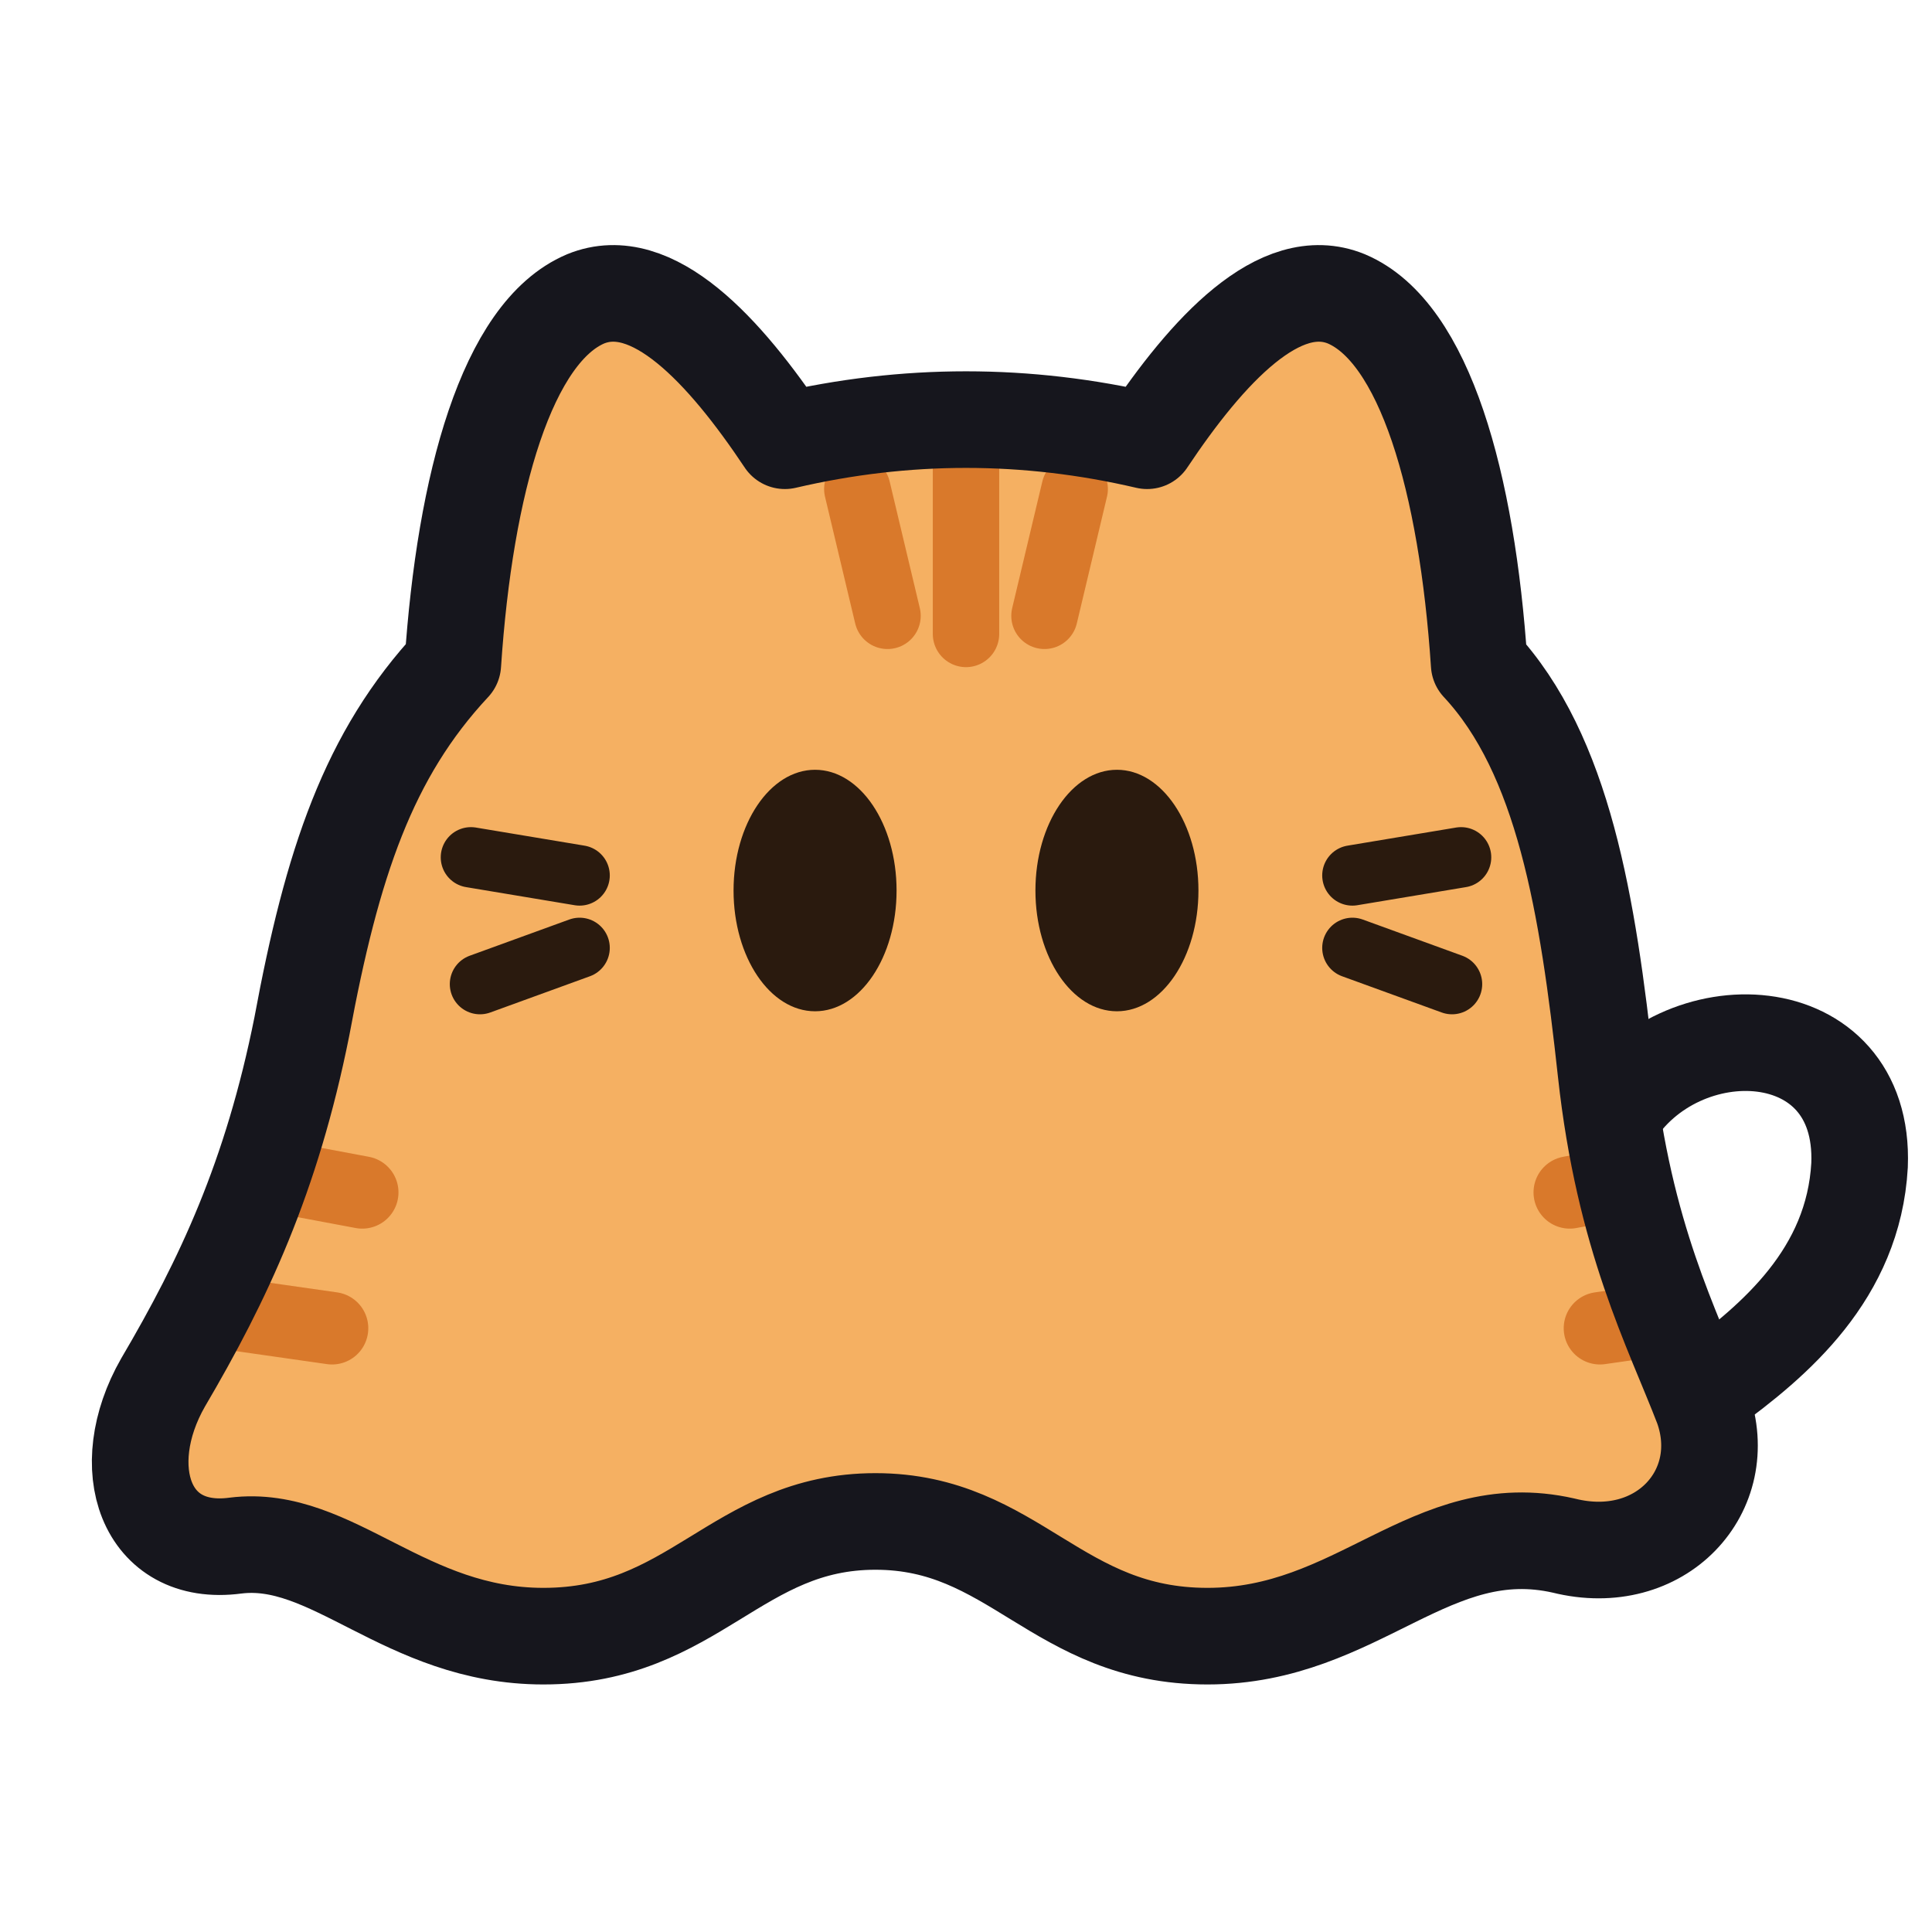
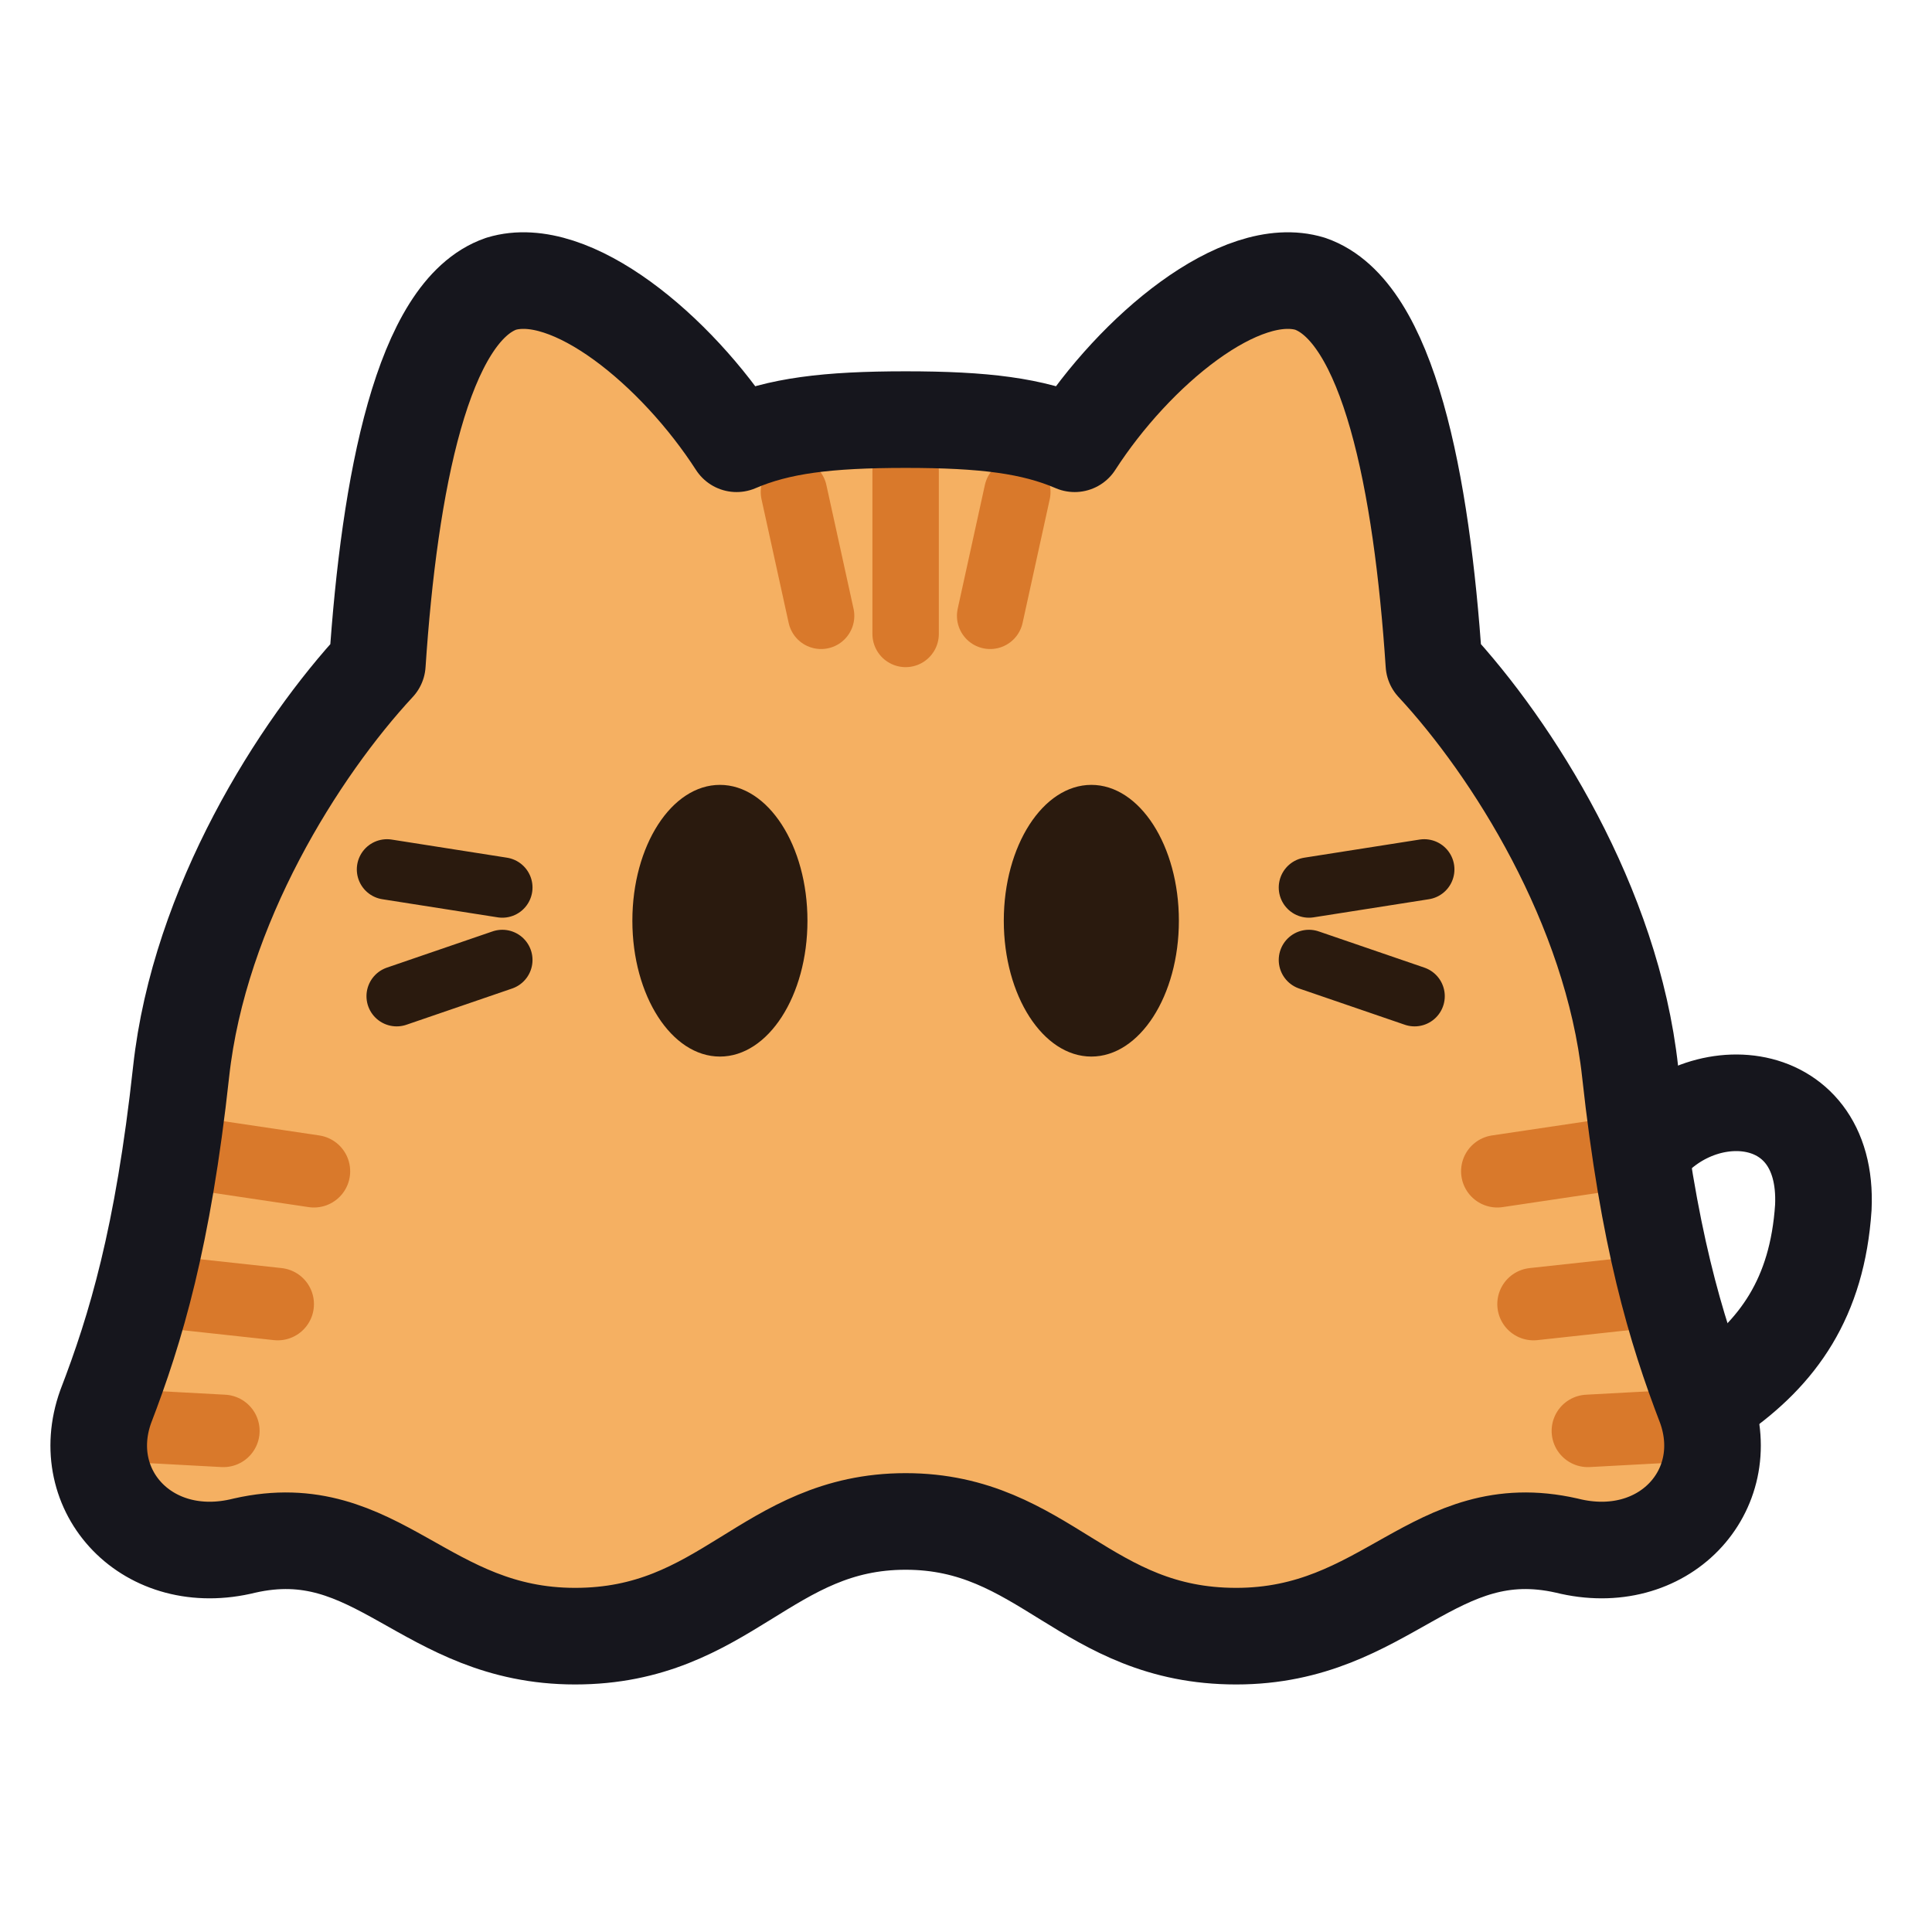
<svg xmlns="http://www.w3.org/2000/svg" width="256" height="256" viewBox="0 0 64 64">
  <defs>
    <clipPath id="body">
-       <path d="M15 22C15.4 16 16.8 11 19.4 9.9C21.6 9 24 11.6 26 14.6Q32 13.2 38 14.6C40 11.6 42.4 9 44.6 9.9C47.2 11 48.6 16 49 22C51.8 25 52.6 30 53.2 35.5C53.8 41 55.4 44 56.4 46.6C57.4 49.4 55 52 51.8 51.2C47.4 50.2 45 54.2 40 54.2C35 54.2 33.6 50.4 29 50.4C24.4 50.4 23 54.2 18 54.2C13.4 54.2 11 50.8 7.8 51.2C4.8 51.6 3.8 48.6 5.4 45.8C7.4 42.4 9 39 10 34C11 28.6 12.2 25 15 22Z" />
+       <path d="M30 13.9C32.6 13.9 34.2 14.1 35.6 14.7C37.6 11.6 41.1 8.7 43.4 9.4C46 10.3 47.1 16 47.5 22C50.1 24.8 53.4 30 54 35.5C54.6 41 55.5 44 56.5 46.6C57.5 49.4 55.1 52 51.9 51.2C47.5 50.2 45.95 54.2 40.95 54.2C35.95 54.2 34.6 50.4 30 50.4C25.4 50.4 24.05 54.2 19.05 54.2C14.05 54.2 12.5 50.2 8.1 51.2C4.9 52 2.5 49.4 3.5 46.6C4.5 44 5.4 41 6 35.5C6.6 30 9.9 24.8 12.5 22C12.9 16 14 10.3 16.6 9.4C18.9 8.7 22.4 11.6 24.4 14.7C25.8 14.1 27.4 13.9 30 13.9Z" />
    </clipPath>
  </defs>
-   <path fill="none" stroke="#16161D" stroke-width="3.2" stroke-linecap="round" stroke-linejoin="round" d="M53.4 37C55.6 33.4 61.8 33.6 61.6 38.6C61.4 42.2 58.8 44.4 56.6 46" />
-   <path fill="#F5B062" d="M15 22C15.4 16 16.8 11 19.4 9.9C21.6 9 24 11.6 26 14.6Q32 13.2 38 14.6C40 11.6 42.4 9 44.6 9.9C47.2 11 48.6 16 49 22C51.8 25 52.6 30 53.2 35.5C53.8 41 55.4 44 56.4 46.6C57.4 49.4 55 52 51.8 51.2C47.4 50.2 45 54.2 40 54.2C35 54.2 33.6 50.4 29 50.4C24.4 50.4 23 54.2 18 54.2C13.4 54.2 11 50.8 7.8 51.2C4.8 51.6 3.8 48.6 5.4 45.8C7.4 42.4 9 39 10 34C11 28.6 12.2 25 15 22Z" />
-   <path fill="none" stroke="#D9792B" stroke-width="2.2" stroke-linecap="round" stroke-linejoin="round" clip-path="url(#body)" d="M32 15.5L32 21" />
-   <path fill="none" stroke="#D9792B" stroke-width="2.2" stroke-linecap="round" stroke-linejoin="round" clip-path="url(#body)" d="M28.4 16.2L29.4 20.4" />
-   <path fill="none" stroke="#D9792B" stroke-width="2.2" stroke-linecap="round" stroke-linejoin="round" clip-path="url(#body)" d="M35.6 16.2L34.6 20.4" />
-   <path fill="none" stroke="#D9792B" stroke-width="2.4" stroke-linecap="round" stroke-linejoin="round" clip-path="url(#body)" d="M4 38L12 39.5" />
-   <path fill="none" stroke="#D9792B" stroke-width="2.4" stroke-linecap="round" stroke-linejoin="round" clip-path="url(#body)" d="M4 43L11 44" />
-   <path fill="none" stroke="#D9792B" stroke-width="2.4" stroke-linecap="round" stroke-linejoin="round" clip-path="url(#body)" d="M60 38L52 39.5" />
-   <path fill="none" stroke="#D9792B" stroke-width="2.4" stroke-linecap="round" stroke-linejoin="round" clip-path="url(#body)" d="M60 43L53 44" />
-   <path fill="none" stroke="#16161D" stroke-width="3.2" stroke-linecap="round" stroke-linejoin="round" d="M15 22C15.4 16 16.8 11 19.4 9.9C21.6 9 24 11.6 26 14.6Q32 13.2 38 14.6C40 11.6 42.4 9 44.6 9.9C47.2 11 48.6 16 49 22C51.8 25 52.6 30 53.2 35.5C53.8 41 55.4 44 56.4 46.6C57.4 49.4 55 52 51.8 51.2C47.4 50.2 45 54.2 40 54.2C35 54.2 33.6 50.4 29 50.4C24.4 50.4 23 54.2 18 54.2C13.4 54.2 11 50.8 7.8 51.2C4.8 51.6 3.8 48.6 5.4 45.8C7.4 42.4 9 39 10 34C11 28.6 12.2 25 15 22Z" />
-   <path fill="none" stroke="#2A1A0E" stroke-width="2" stroke-linecap="round" stroke-linejoin="round" d="M15.6 28.4L19.2 29M15.9 32.6L19.2 31.4M44.8 29L48.4 28.4M44.8 31.4L48.1 32.6" />
-   <ellipse fill="#2A1A0E" cx="27" cy="29.5" rx="2.7" ry="4" />
-   <ellipse fill="#2A1A0E" cx="37" cy="29.5" rx="2.7" ry="4" />
+   <path fill="none" stroke="#16161D" stroke-width="3.2" stroke-linecap="round" stroke-linejoin="round" d="M54.2 38.4C56 35.6 60.6 35.8 60.4 40C60.2 43 58.9 44.8 56.9 46.2" />
+   <path fill="#F5B062" d="M30 13.9C32.6 13.9 34.2 14.1 35.6 14.7C37.6 11.6 41.1 8.7 43.4 9.4C46 10.3 47.1 16 47.5 22C50.1 24.8 53.4 30 54 35.5C54.6 41 55.5 44 56.5 46.6C57.5 49.4 55.1 52 51.9 51.2C47.5 50.2 45.95 54.2 40.95 54.2C35.95 54.2 34.6 50.4 30 50.4C25.4 50.4 24.05 54.2 19.05 54.2C14.05 54.2 12.5 50.2 8.1 51.2C4.9 52 2.5 49.4 3.5 46.6C4.5 44 5.4 41 6 35.5C6.6 30 9.9 24.8 12.5 22C12.9 16 14 10.3 16.6 9.4C18.9 8.7 22.4 11.6 24.4 14.7C25.8 14.1 27.4 13.9 30 13.9Z" />
+   <path fill="none" stroke="#D9792B" stroke-width="2.2" stroke-linecap="round" stroke-linejoin="round" clip-path="url(#body)" d="M30 15.6L30 21" />
+   <path fill="none" stroke="#D9792B" stroke-width="2.2" stroke-linecap="round" stroke-linejoin="round" clip-path="url(#body)" d="M26.3 16.3L27.2 20.4" />
+   <path fill="none" stroke="#D9792B" stroke-width="2.2" stroke-linecap="round" stroke-linejoin="round" clip-path="url(#body)" d="M33.7 16.3L32.8 20.4" />
+   <path fill="none" stroke="#D9792B" stroke-width="2.4" stroke-linecap="round" stroke-linejoin="round" clip-path="url(#body)" d="M59 37.4L49.6 38.8" />
+   <path fill="none" stroke="#D9792B" stroke-width="2.4" stroke-linecap="round" stroke-linejoin="round" clip-path="url(#body)" d="M1 37.4L10.4 38.8" />
+   <path fill="none" stroke="#D9792B" stroke-width="2.4" stroke-linecap="round" stroke-linejoin="round" clip-path="url(#body)" d="M60 42.2L50.8 43.2" />
+   <path fill="none" stroke="#D9792B" stroke-width="2.4" stroke-linecap="round" stroke-linejoin="round" clip-path="url(#body)" d="M0 42.2L9.2 43.2" />
+   <path fill="none" stroke="#D9792B" stroke-width="2.4" stroke-linecap="round" stroke-linejoin="round" clip-path="url(#body)" d="M60 47L52.6 47.4" />
+   <path fill="none" stroke="#D9792B" stroke-width="2.4" stroke-linecap="round" stroke-linejoin="round" clip-path="url(#body)" d="M0 47L7.4 47.4" />
+   <path fill="none" stroke="#16161D" stroke-width="3.2" stroke-linecap="round" stroke-linejoin="round" d="M30 13.9C32.6 13.9 34.2 14.1 35.6 14.7C37.6 11.6 41.1 8.7 43.4 9.4C46 10.3 47.1 16 47.5 22C50.1 24.8 53.4 30 54 35.5C54.6 41 55.5 44 56.5 46.6C57.5 49.4 55.1 52 51.9 51.2C47.5 50.2 45.95 54.2 40.95 54.2C35.95 54.2 34.6 50.4 30 50.4C25.4 50.4 24.05 54.2 19.05 54.2C14.05 54.2 12.5 50.2 8.1 51.2C4.9 52 2.5 49.4 3.5 46.6C4.5 44 5.4 41 6 35.5C6.6 30 9.9 24.8 12.5 22C12.9 16 14 10.3 16.6 9.4C18.9 8.7 22.4 11.6 24.4 14.7C25.8 14.1 27.4 13.9 30 13.9Z" />
+   <ellipse fill="#2A1A0E" cx="23.848" cy="30.5" rx="2.9" ry="4.5" />
+   <ellipse fill="#2A1A0E" cx="36.152" cy="30.5" rx="2.9" ry="4.5" />
+   <path fill="none" stroke="#2A1A0E" stroke-width="2" stroke-linecap="round" stroke-linejoin="round" d="M43.36 29.4L47.18 28.8M43.36 31.8L46.86 33" />
+   <path fill="none" stroke="#2A1A0E" stroke-width="2" stroke-linecap="round" stroke-linejoin="round" d="M16.64 29.4L12.82 28.8M16.64 31.8L13.14 33" />
</svg>
